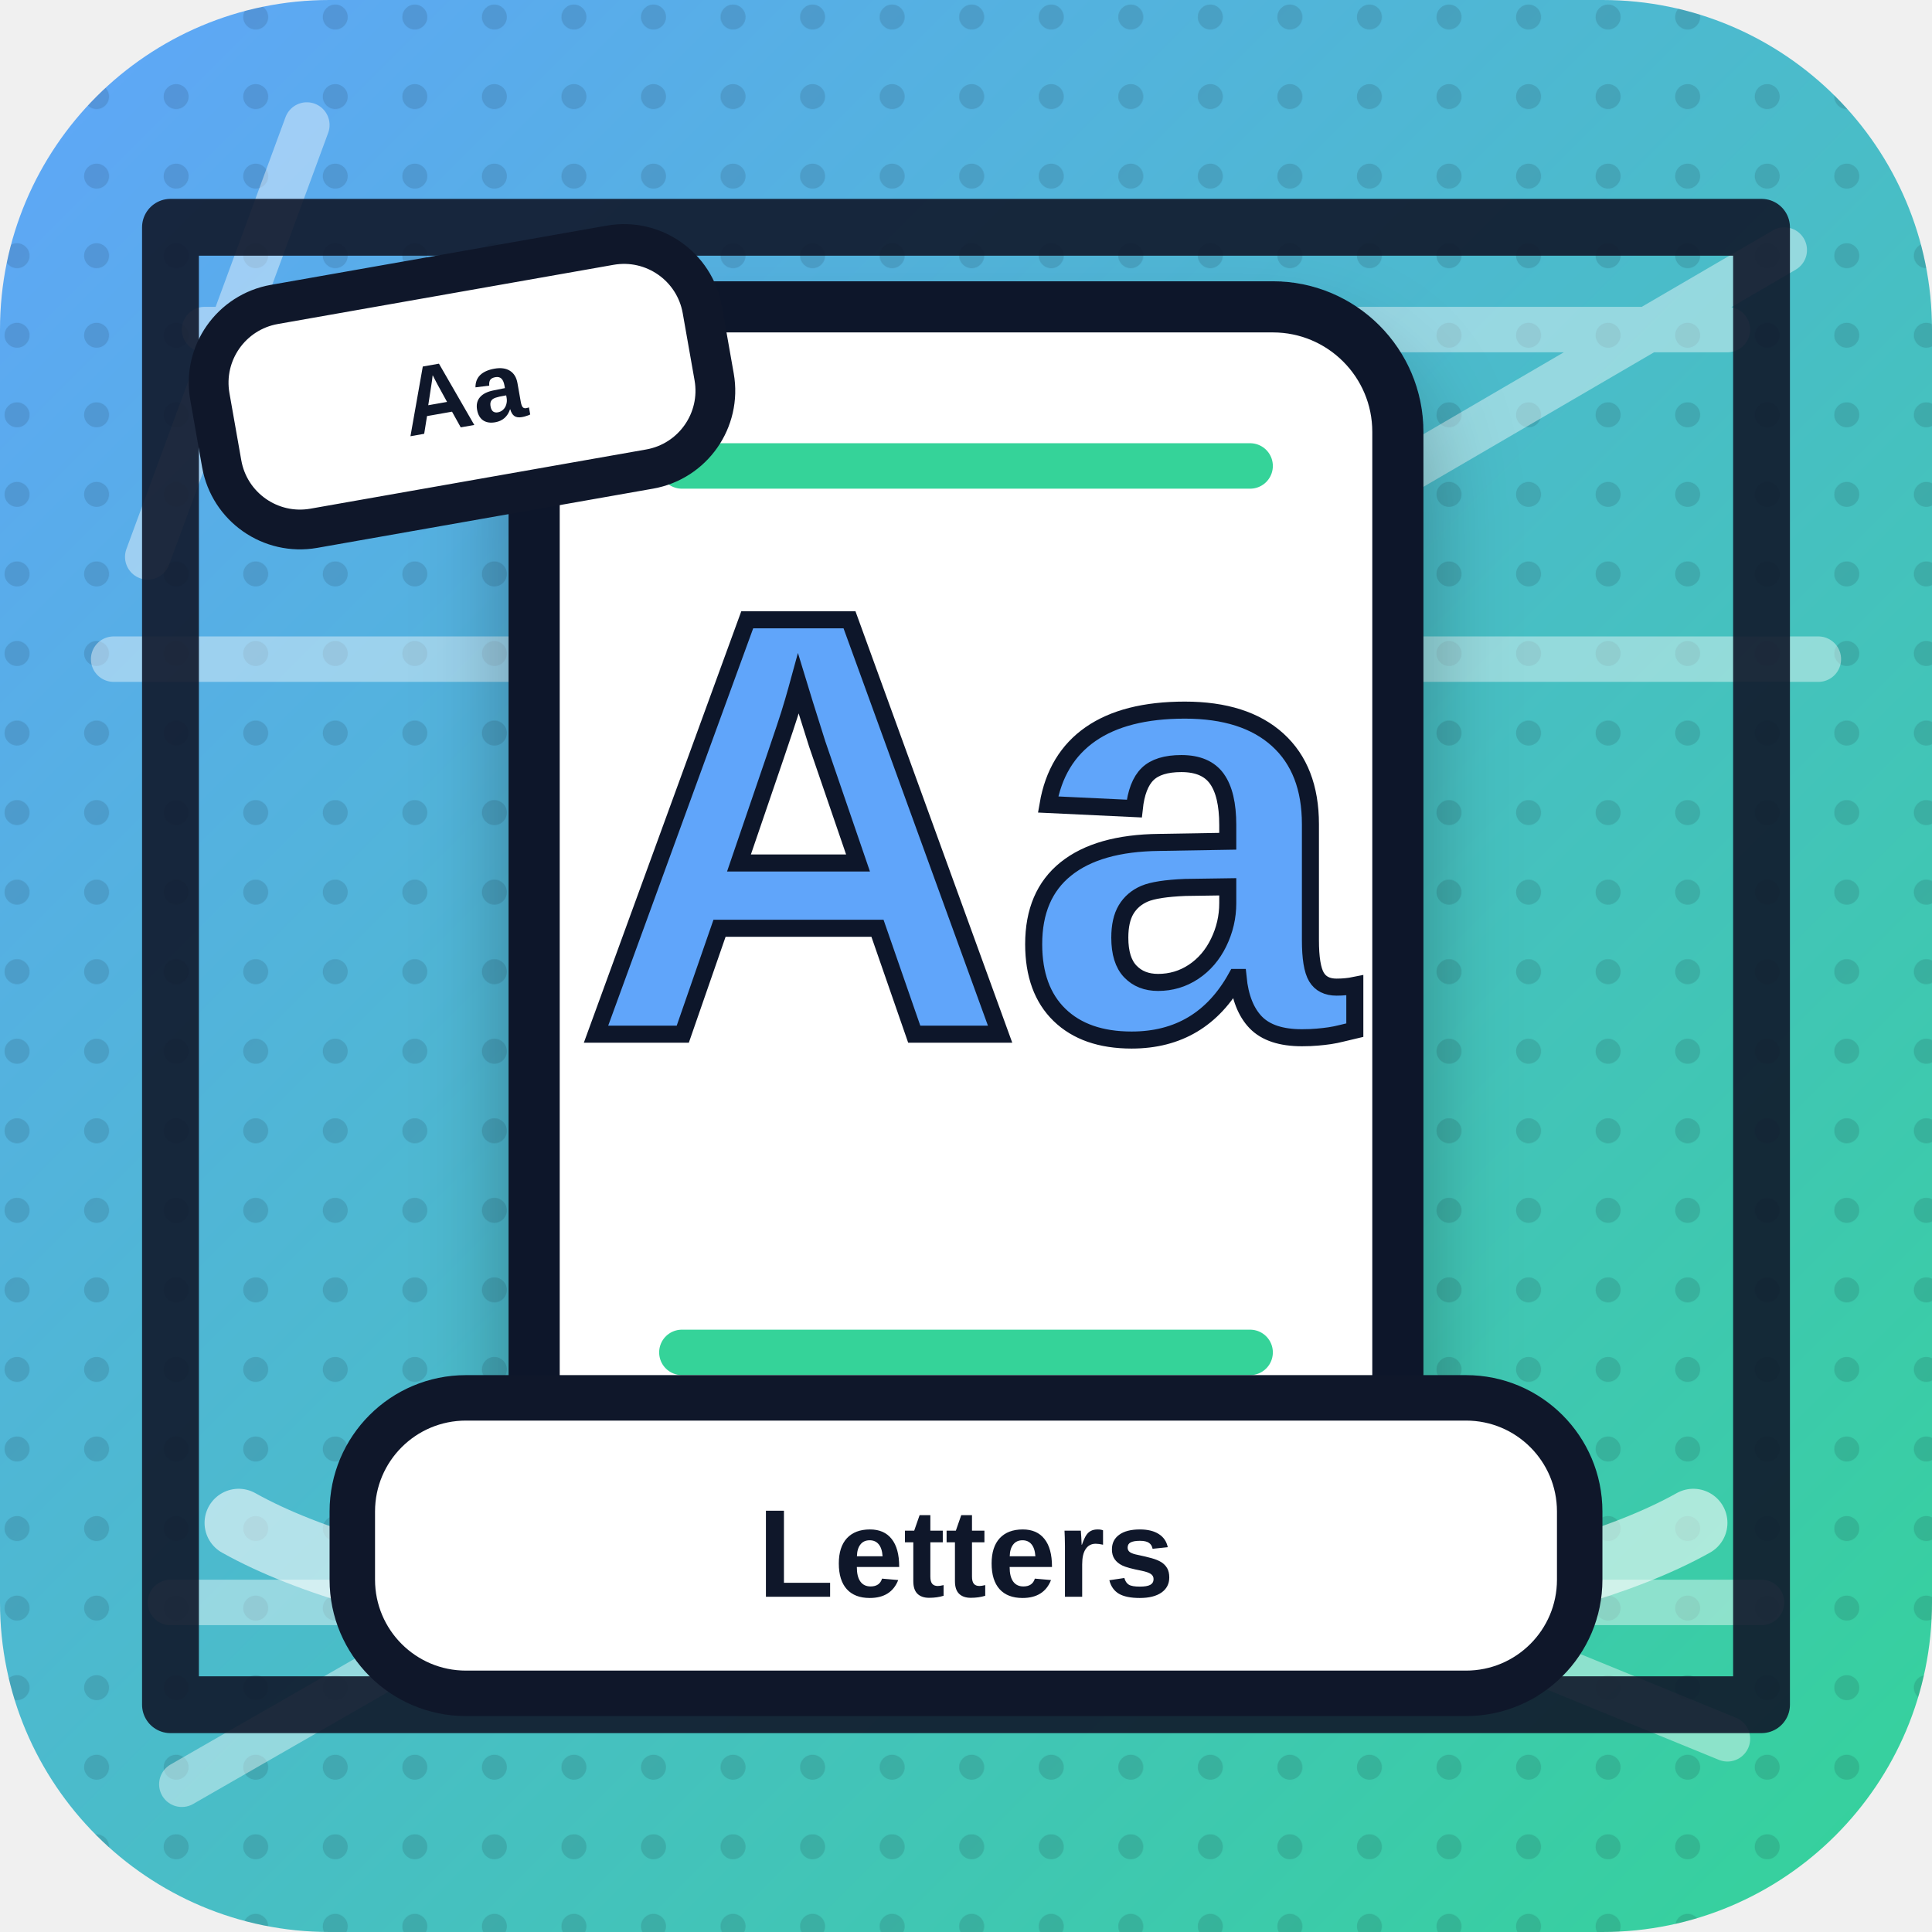
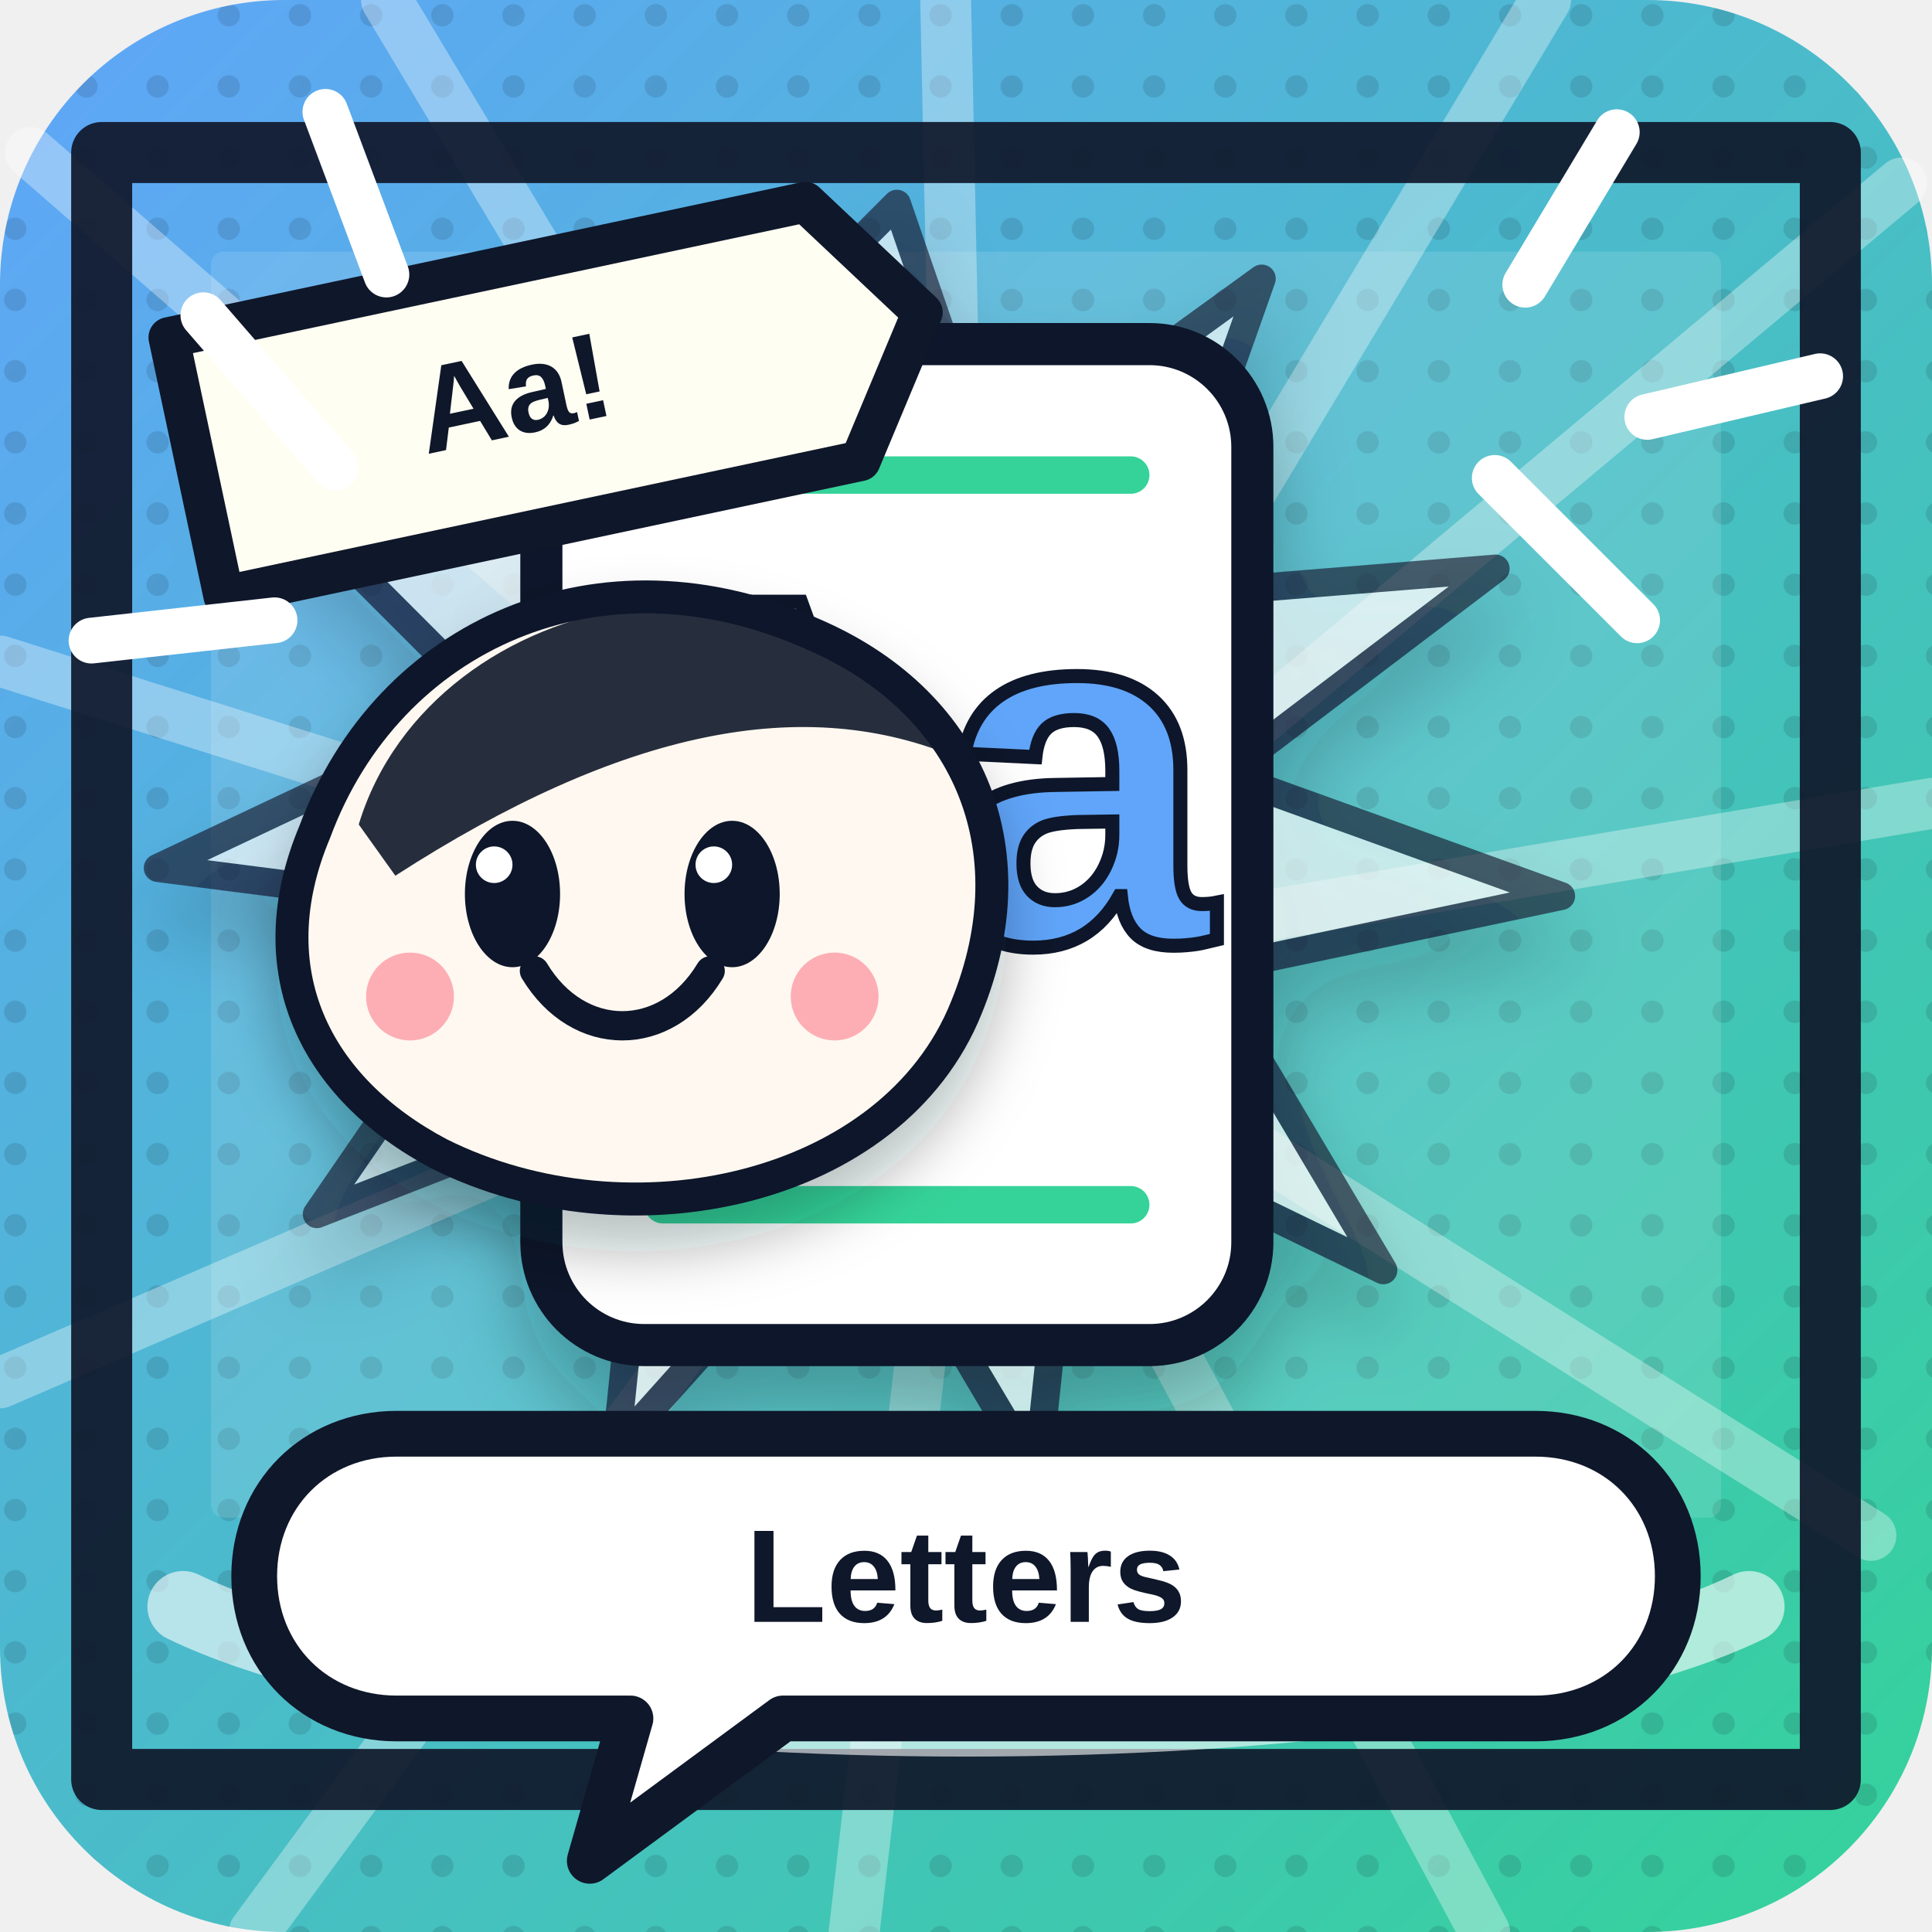
- <svg xmlns="http://www.w3.org/2000/svg" viewBox="0 0 340 340" role="img" aria-label="Letters manga classroom tool icon">
+ <svg xmlns="http://www.w3.org/2000/svg" viewBox="0 0 380 380" role="img" aria-label="Letters manga classroom tool icon">
  <defs>
    <linearGradient id="bg" x1="0" y1="0" x2="1" y2="1">
      <stop offset="0" stop-color="#60a5fa" />
      <stop offset="1" stop-color="#34d399" />
    </linearGradient>
    <pattern id="dots" width="14" height="14" patternUnits="userSpaceOnUse">
      <circle cx="3" cy="3" r="2.2" fill="#0f172a" opacity=".13" />
    </pattern>
    <filter id="shadow" x="-20%" y="-20%" width="140%" height="140%">
      <feDropShadow dx="0" dy="10" stdDeviation="8" flood-color="#0f172a" flood-opacity=".28" />
    </filter>
  </defs>
-   <rect width="340" height="340" rx="58" fill="url(#bg)" />
-   <rect width="340" height="340" rx="58" fill="url(#dots)" />
-   <path d="M36 58h268M20 116h300M30 282h280M54 22l-28 76M314 44l-72 42M304 306l-88-36M32 314l94-54" stroke="#fff" stroke-width="8" stroke-linecap="round" opacity=".42" />
-   <path d="M30 40h280v260H30z" fill="none" stroke="#0f172a" stroke-width="10" stroke-linejoin="round" opacity=".9" />
-   <g filter="url(#shadow)">
+   <rect width="380" height="380" rx="56" fill="url(#bg)" />
+   <rect width="380" height="380" rx="56" fill="url(#dots)" />
+   <path d="M190 190L6 30M190 190L76 0M190 190L186 0M190 190L304 0M190 190L374 36M190 190L380 158M190 190L368 302M190 190L292 380M190 190L168 380M190 190L50 380M190 190L0 272M190 190L0 130" stroke="#fff" stroke-width="10" stroke-linecap="round" opacity=".34" />
+   <path d="M20 30h340v320H20z" fill="none" stroke="#0f172a" stroke-width="12" stroke-linejoin="round" opacity=".92" />
+   <path d="M44 52h292v244H44z" fill="#ffffff" opacity=".12" stroke="#ffffff" stroke-width="5" stroke-linejoin="round" />
+   <g transform="translate(20 18) scale(.92)" filter="url(#shadow)">
+     <path d="M170 24l20 58 58-42-24 68 74-6-58 44 72 26-76 16 38 64-66-32-8 76-38-64-52 58 8-78-72 28 44-64-78-10 72-34-54-54 72 14z" fill="#ffffff" opacity=".64" stroke="#0f172a" stroke-width="6" stroke-linejoin="round" />
    <rect x="94" y="54" width="152" height="214" rx="22" fill="#ffffff" stroke="#0f172a" stroke-width="9" />
    <text x="170" y="182" text-anchor="middle" font-size="106" font-weight="900" fill="#60a5fa" stroke="#0f172a" stroke-width="3" font-family="Arial Black, Arial">Aa</text>
    <path d="M120 82h100M120 238h100" stroke="#34d399" stroke-width="8" stroke-linecap="round" />
  </g>
-   <path d="M42 268c50 28 206 28 256 0" fill="none" stroke="#fff" stroke-width="12" stroke-linecap="round" opacity=".58" />
-   <rect x="62" y="246" width="216" height="52" rx="20" fill="#ffffff" stroke="#0f172a" stroke-width="8" />
-   <text x="170" y="281" text-anchor="middle" font-size="22" font-weight="900" fill="#0f172a" font-family="Arial Black, Arial">Letters</text>
-   <g transform="rotate(-10 82 72)">
-     <rect x="38" y="48" width="88" height="40" rx="14" fill="#ffffff" stroke="#0f172a" stroke-width="7" />
-     <text x="82" y="75" text-anchor="middle" font-size="17" font-weight="900" fill="#0f172a" font-family="Arial Black, Arial">Aa</text>
+   <g transform="translate(0 34) scale(.72)" filter="url(#shadow)">
+     <g>
+       <path d="M86 180c20-54 78-80 136-54 42 18 60 58 42 102-20 50-92 66-144 40-34-18-50-50-34-88z" fill="#fff8f0" stroke="#0f172a" stroke-width="9" />
+       <path d="M98 178c20-66 124-86 164-18-42-18-92-8-154 32z" fill="#0f172a" opacity=".9" />
+       <ellipse cx="140" cy="197" rx="13" ry="20" fill="#0f172a" />
+       <ellipse cx="200" cy="197" rx="13" ry="20" fill="#0f172a" />
+       <circle cx="135" cy="189" r="5" fill="#fff" />
+       <circle cx="195" cy="189" r="5" fill="#fff" />
+       <path d="M146 218c12 20 36 20 48 0" fill="none" stroke="#0f172a" stroke-width="8" stroke-linecap="round" />
+       <circle cx="112" cy="225" r="12" fill="#fb7185" opacity=".55" />
+       <circle cx="228" cy="225" r="12" fill="#fb7185" opacity=".55" />
+     </g>
  </g>
+   <path d="M36 316c62 30 246 30 308 0" fill="none" stroke="#fff" stroke-width="14" stroke-linecap="round" opacity=".6" />
+   <path d="M78 282h224c16 0 28 12 28 28s-12 28-28 28H154l-38 28 8-28H78c-16 0-28-12-28-28s12-28 28-28z" fill="#ffffff" stroke="#0f172a" stroke-width="9" stroke-linejoin="round" />
+   <text x="190" y="319" text-anchor="middle" font-size="26" font-weight="900" fill="#0f172a" font-family="Arial Black, Arial">Letters</text>
+   <g transform="rotate(-12 104 82)">
+     <path d="M38 52h128l18 26-18 26H38z" fill="#fffef2" stroke="#0f172a" stroke-width="8" stroke-linejoin="round" />
+     <text x="102" y="85" text-anchor="middle" font-size="24" font-weight="900" fill="#0f172a" font-family="Arial Black, Arial">Aa!</text>
+   </g>
+   <path d="M300 56l18-30M324 82l34-8M294 94l28 28M66 92L40 62M54 122l-36 4M76 54L64 22" stroke="#fff" stroke-width="9" stroke-linecap="round" />
</svg>
